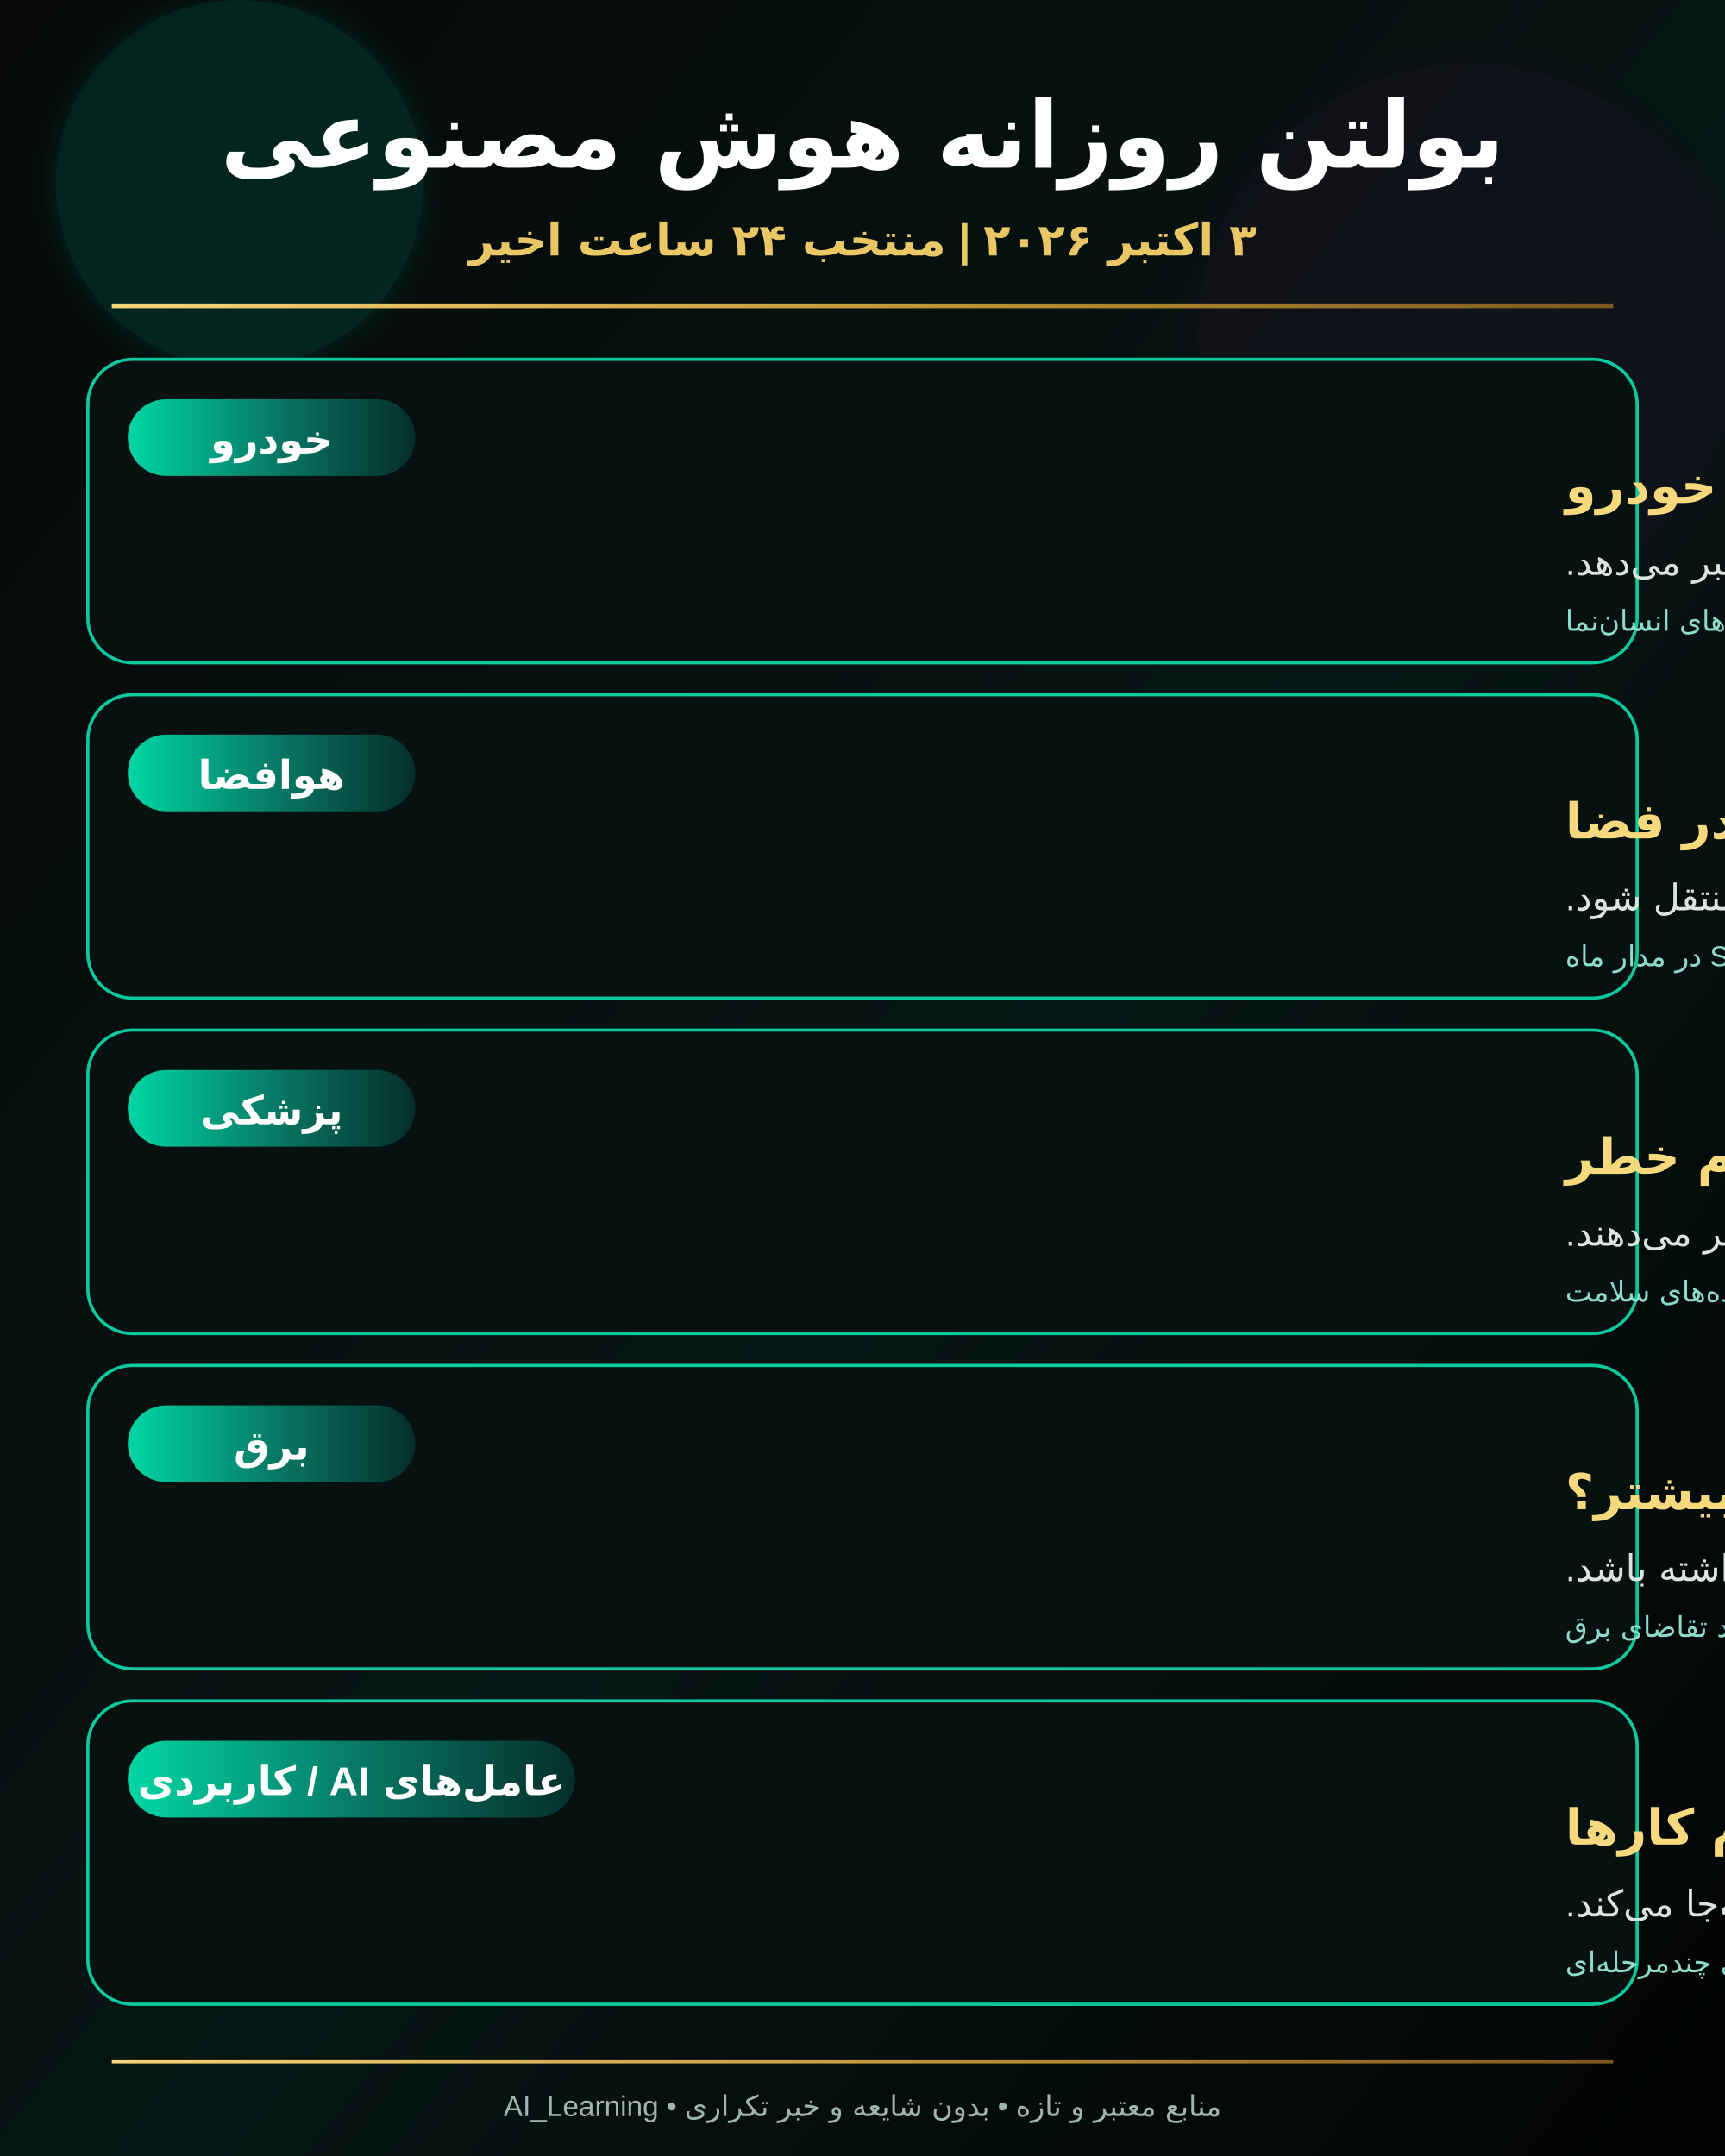
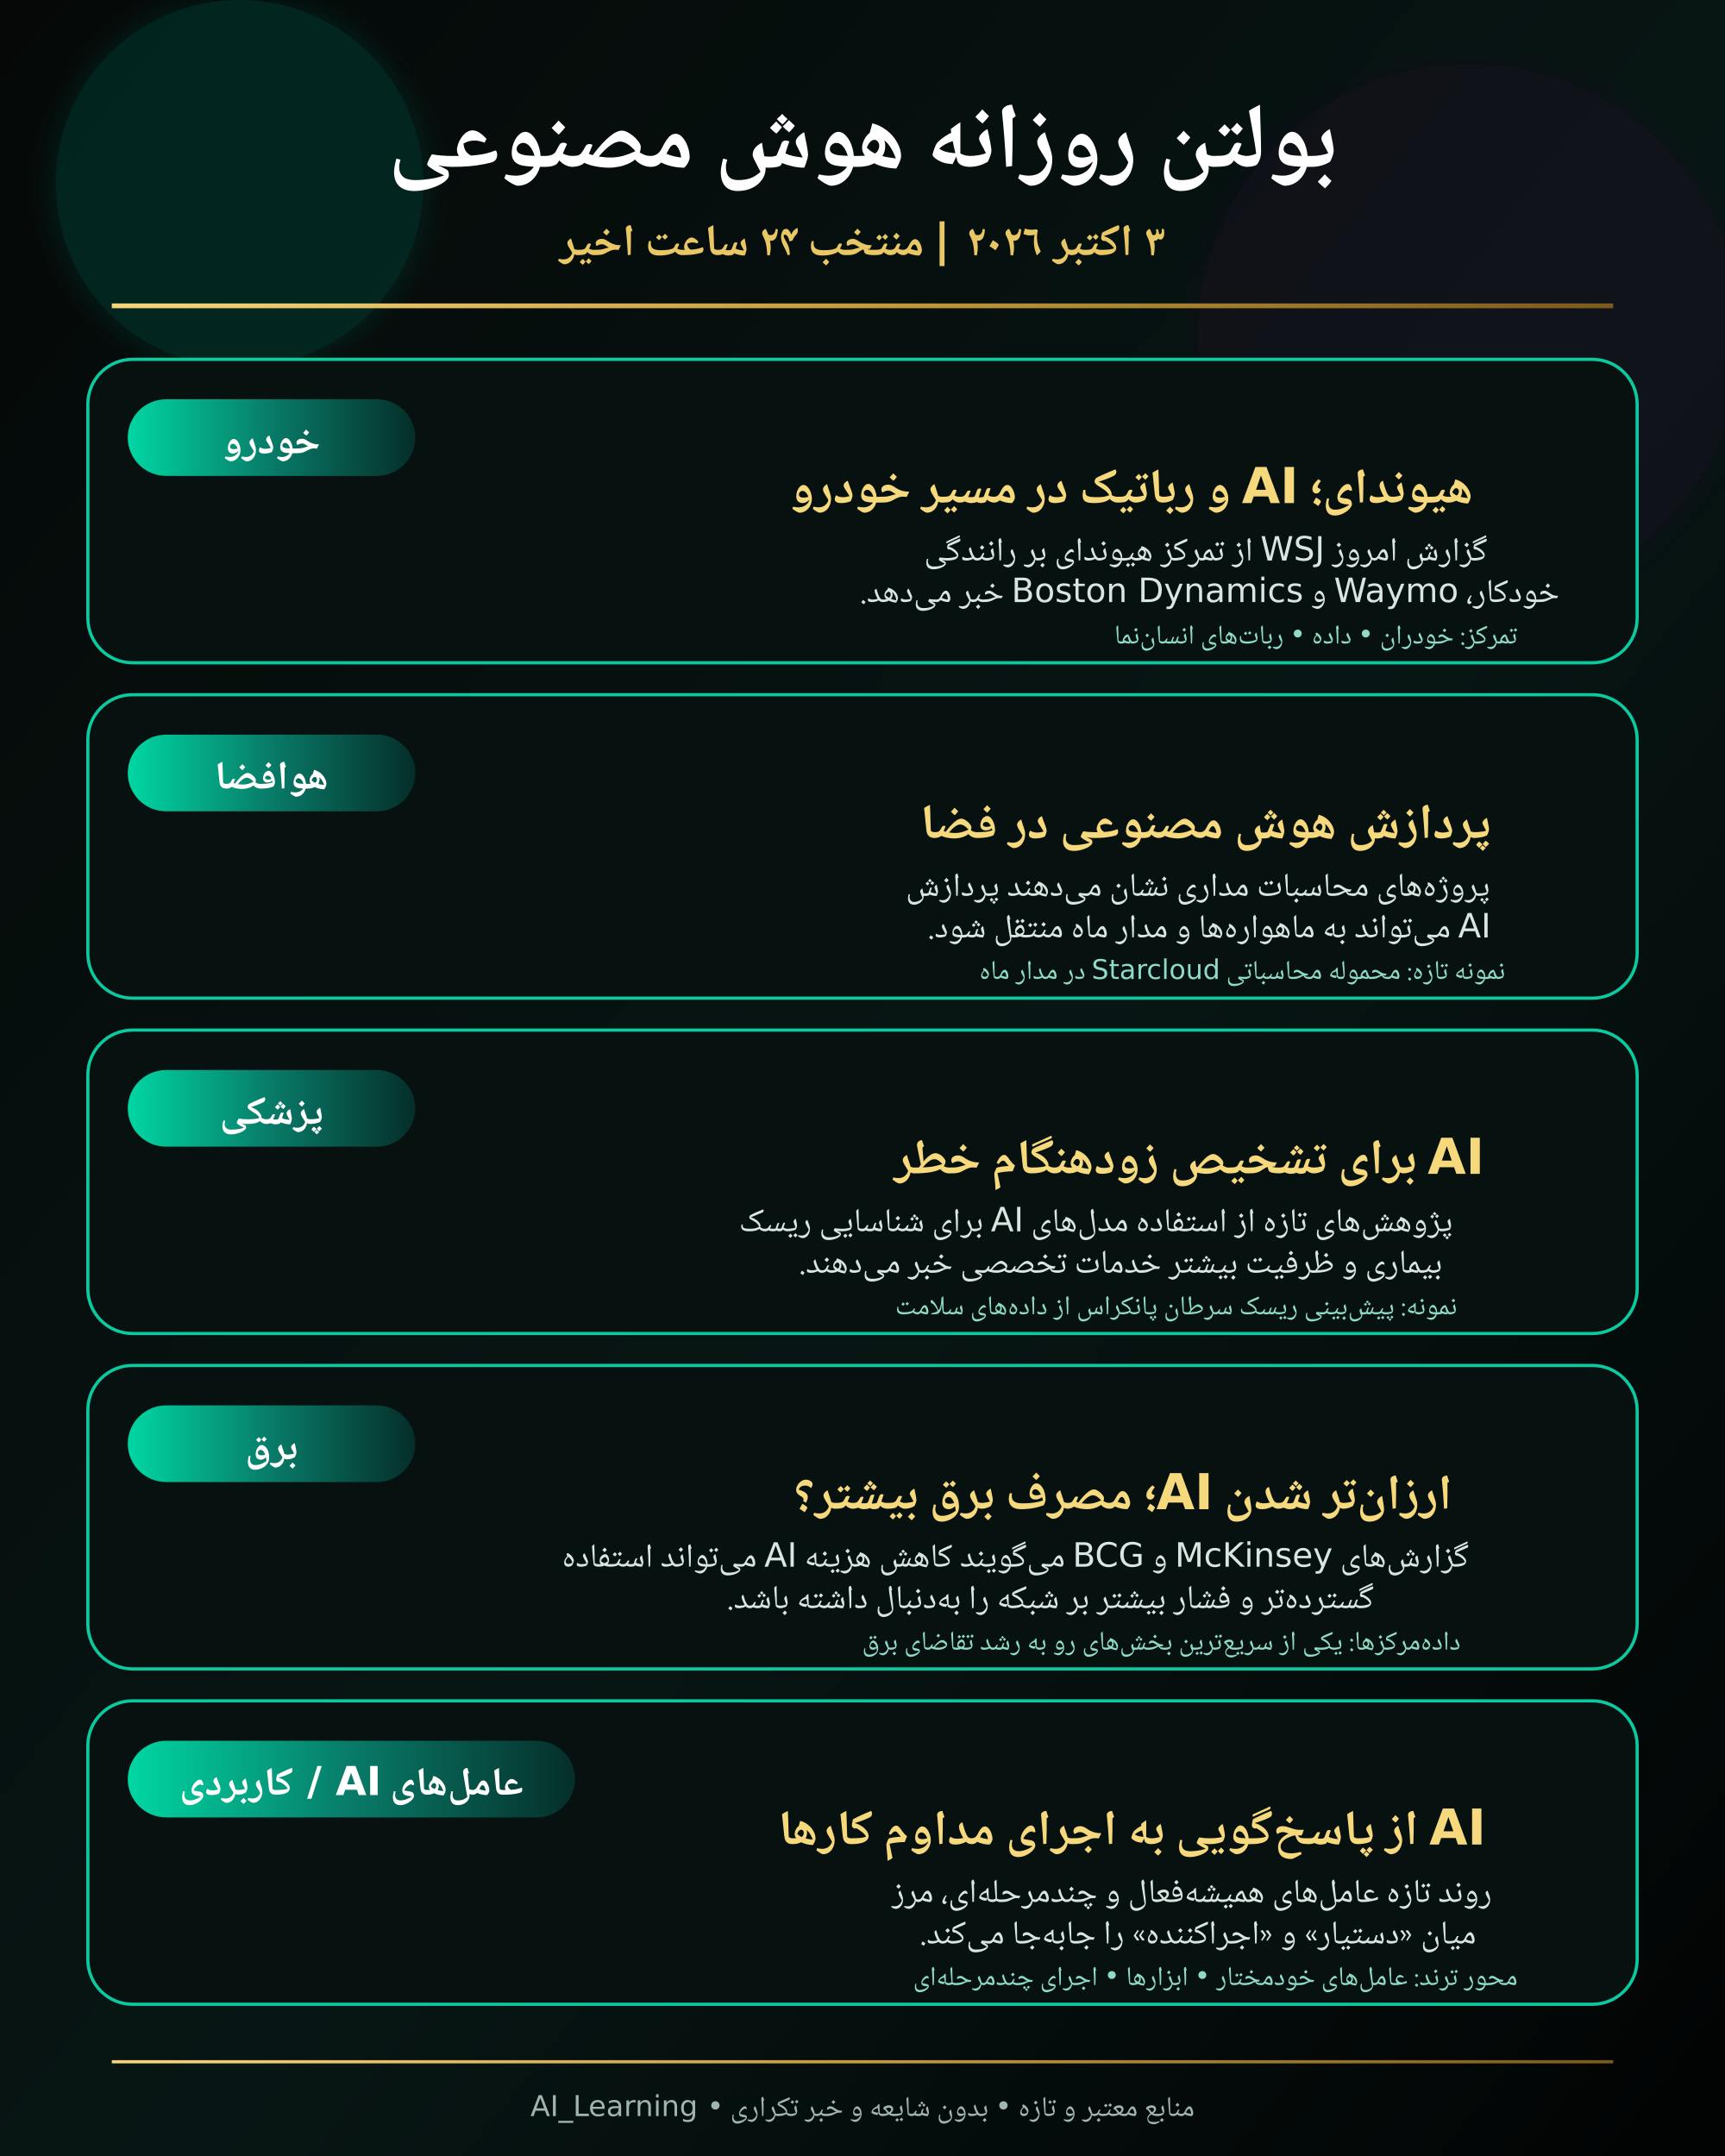
<svg xmlns="http://www.w3.org/2000/svg" width="1080" height="1350" viewBox="0 0 1080 1350">
  <defs>
    <linearGradient id="bg" x1="0" y1="0" x2="1" y2="1">
      <stop offset="0" stop-color="#050807" />
      <stop offset=".55" stop-color="#071614" />
      <stop offset="1" stop-color="#020303" />
    </linearGradient>
    <linearGradient id="green" x1="0" y1="0" x2="1" y2="0">
      <stop stop-color="#00d6a3" />
      <stop offset=".5" stop-color="#087b68" />
      <stop offset="1" stop-color="#052e29" />
    </linearGradient>
    <linearGradient id="gold" x1="0" y1="0" x2="1" y2="0">
      <stop stop-color="#f7d47a" />
      <stop offset=".5" stop-color="#c69b3c" />
      <stop offset="1" stop-color="#7c5a1d" />
    </linearGradient>
    <filter id="glow">
      <feGaussianBlur stdDeviation="10" result="b" />
      <feMerge>
        <feMergeNode in="b" />
        <feMergeNode in="SourceGraphic" />
      </feMerge>
    </filter>
  </defs>
  <rect width="1080" height="1350" fill="url(#bg)" />
  <circle cx="150" cy="115" r="115" fill="#063a32" opacity=".55" filter="url(#glow)" />
  <circle cx="920" cy="210" r="170" fill="#260f2c" opacity=".28" filter="url(#glow)" />
-   <text x="540" y="105" text-anchor="middle" fill="#fff" font-family="Tahoma,Arial,sans-serif" font-size="58" font-weight="700" direction="rtl">بولتن روزانه هوش مصنوعی</text>
-   <text x="540" y="160" text-anchor="middle" fill="#e9c765" font-family="Tahoma,Arial,sans-serif" font-size="28" font-weight="700" direction="rtl">۳ اکتبر ۲۰۲۶  |  منتخب ۲۴ ساعت اخیر</text>
+   <text x="540" y="105" text-anchor="middle" fill="#fff" font-family="Vazirmatn, 'Noto Naskh Arabic', 'Noto Sans Arabic', Tahoma, DejaVu Sans, sans-serif" font-size="58" font-weight="700" direction="rtl">بولتن روزانه هوش مصنوعی</text>
+   <text x="540" y="160" text-anchor="middle" fill="#e9c765" font-family="Vazirmatn, 'Noto Naskh Arabic', 'Noto Sans Arabic', Tahoma, DejaVu Sans, sans-serif" font-size="28" font-weight="700" direction="rtl">۳ اکتبر ۲۰۲۶  |  منتخب ۲۴ ساعت اخیر</text>
  <rect x="70" y="190" width="940" height="3" fill="url(#gold)" />
-   <g font-family="Tahoma,Arial,sans-serif" direction="rtl">
+   <g font-family="Vazirmatn, 'Noto Naskh Arabic', 'Noto Sans Arabic', Tahoma, DejaVu Sans, sans-serif" direction="rtl">
    <rect x="55" y="225" width="970" height="190" rx="28" fill="#07110f" stroke="#0ccaa0" stroke-width="2" />
    <rect x="80" y="250" width="180" height="48" rx="24" fill="url(#green)" />
    <text x="170" y="284" text-anchor="middle" fill="#fff" font-size="25" font-weight="700">خودرو</text>
-     <text x="980" y="315" text-anchor="end" fill="#f6d87d" font-size="31" font-weight="700">هیوندای؛ AI و رباتیک در مسیر خودرو</text>
-     <text x="980" y="360" text-anchor="end" fill="#d8e5e1" font-size="23">گزارش امروز WSJ از تمرکز هیوندای بر رانندگی خودکار، Waymo و Boston Dynamics خبر می‌دهد.</text>
-     <text x="980" y="395" text-anchor="end" fill="#8edbc9" font-size="18">تمرکز: خودران • داده • ربات‌های انسان‌نما</text>
+     <text x="708.4" y="315" text-anchor="middle" fill="#f6d87d" font-size="31" font-weight="700">هیوندای؛ AI و رباتیک در مسیر خودرو</text>
+     <text x="754.9" y="351" text-anchor="middle" fill="#d8e5e1" font-size="21">گزارش امروز WSJ از تمرکز هیوندای بر رانندگی</text>
+     <text x="757.3" y="377" text-anchor="middle" fill="#d8e5e1" font-size="21">خودکار، Waymo و Boston Dynamics خبر می‌دهد.</text>
+     <text x="823.8" y="403" text-anchor="middle" fill="#8edbc9" font-size="17">تمرکز: خودران • داده • ربات‌های انسان‌نما</text>
    <rect x="55" y="435" width="970" height="190" rx="28" fill="#07110f" stroke="#0ccaa0" stroke-width="2" />
    <rect x="80" y="460" width="180" height="48" rx="24" fill="url(#green)" />
    <text x="170" y="494" text-anchor="middle" fill="#fff" font-size="25" font-weight="700">هوافضا</text>
-     <text x="980" y="525" text-anchor="end" fill="#f6d87d" font-size="31" font-weight="700">پردازش هوش مصنوعی در فضا</text>
-     <text x="980" y="570" text-anchor="end" fill="#d8e5e1" font-size="23">پروژه‌های محاسبات مداری نشان می‌دهند پردازش AI می‌تواند به ماهواره‌ها و مدار ماه منتقل شود.</text>
-     <text x="980" y="605" text-anchor="end" fill="#8edbc9" font-size="18">نمونه تازه: محموله محاسباتی Starcloud در مدار ماه</text>
+     <text x="754.8" y="525" text-anchor="middle" fill="#f6d87d" font-size="31" font-weight="700">پردازش هوش مصنوعی در فضا</text>
+     <text x="750.0" y="561" text-anchor="middle" fill="#d8e5e1" font-size="21">پروژه‌های محاسبات مداری نشان می‌دهند پردازش</text>
+     <text x="757.1" y="587" text-anchor="middle" fill="#d8e5e1" font-size="21">AI می‌تواند به ماهواره‌ها و مدار ماه منتقل شود.</text>
+     <text x="777.8" y="613" text-anchor="middle" fill="#8edbc9" font-size="17">نمونه تازه: محموله محاسباتی Starcloud در مدار ماه</text>
    <rect x="55" y="645" width="970" height="190" rx="28" fill="#07110f" stroke="#0ccaa0" stroke-width="2" />
    <rect x="80" y="670" width="180" height="48" rx="24" fill="url(#green)" />
    <text x="170" y="704" text-anchor="middle" fill="#fff" font-size="25" font-weight="700">پزشکی</text>
-     <text x="980" y="735" text-anchor="end" fill="#f6d87d" font-size="31" font-weight="700">AI برای تشخیص زودهنگام خطر</text>
-     <text x="980" y="780" text-anchor="end" fill="#d8e5e1" font-size="23">پژوهش‌های تازه از استفاده مدل‌های AI برای شناسایی ریسک بیماری و ظرفیت بیشتر خدمات تخصصی خبر می‌دهند.</text>
-     <text x="980" y="815" text-anchor="end" fill="#8edbc9" font-size="18">نمونه: پیش‌بینی ریسک سرطان پانکراس از داده‌های سلامت</text>
+     <text x="744.6" y="735" text-anchor="middle" fill="#f6d87d" font-size="31" font-weight="700">AI برای تشخیص زودهنگام خطر</text>
+     <text x="686.1" y="771" text-anchor="middle" fill="#d8e5e1" font-size="21">پژوهش‌های تازه از استفاده مدل‌های AI برای شناسایی ریسک</text>
+     <text x="701.6" y="797" text-anchor="middle" fill="#d8e5e1" font-size="21">بیماری و ظرفیت بیشتر خدمات تخصصی خبر می‌دهند.</text>
+     <text x="736.4" y="823" text-anchor="middle" fill="#8edbc9" font-size="17">نمونه: پیش‌بینی ریسک سرطان پانکراس از داده‌های سلامت</text>
    <rect x="55" y="855" width="970" height="190" rx="28" fill="#07110f" stroke="#0ccaa0" stroke-width="2" />
    <rect x="80" y="880" width="180" height="48" rx="24" fill="url(#green)" />
    <text x="170" y="914" text-anchor="middle" fill="#fff" font-size="25" font-weight="700">برق</text>
-     <text x="980" y="945" text-anchor="end" fill="#f6d87d" font-size="31" font-weight="700">ارزان‌تر شدن AI؛ مصرف برق بیشتر؟</text>
-     <text x="980" y="990" text-anchor="end" fill="#d8e5e1" font-size="23">گزارش‌های McKinsey و BCG می‌گویند کاهش هزینه AI می‌تواند استفاده گسترده‌تر و فشار بیشتر بر شبکه را به‌دنبال داشته باشد.</text>
-     <text x="980" y="1025" text-anchor="end" fill="#8edbc9" font-size="18">داده‌مرکزها: یکی از سریع‌ترین بخش‌های رو به رشد تقاضای برق</text>
+     <text x="703.1" y="945" text-anchor="middle" fill="#f6d87d" font-size="31" font-weight="700">ارزان‌تر شدن AI؛ مصرف برق بیشتر؟</text>
+     <text x="635.7" y="981" text-anchor="middle" fill="#d8e5e1" font-size="21">گزارش‌های McKinsey و BCG می‌گویند کاهش هزینه AI می‌تواند استفاده</text>
+     <text x="657.6" y="1007" text-anchor="middle" fill="#d8e5e1" font-size="21">گسترده‌تر و فشار بیشتر بر شبکه را به‌دنبال داشته باشد.</text>
+     <text x="727.1" y="1033" text-anchor="middle" fill="#8edbc9" font-size="17">داده‌مرکزها: یکی از سریع‌ترین بخش‌های رو به رشد تقاضای برق</text>
    <rect x="55" y="1065" width="970" height="190" rx="28" fill="#07110f" stroke="#0ccaa0" stroke-width="2" />
    <rect x="80" y="1090" width="280" height="48" rx="24" fill="url(#green)" />
    <text x="220" y="1124" text-anchor="middle" fill="#fff" font-size="25" font-weight="700">عامل‌های AI / کاربردی</text>
-     <text x="980" y="1155" text-anchor="end" fill="#f6d87d" font-size="31" font-weight="700">AI از پاسخ‌گویی به اجرای مداوم کارها</text>
-     <text x="980" y="1200" text-anchor="end" fill="#d8e5e1" font-size="23">روند تازه عامل‌های همیشه‌فعال و چندمرحله‌ای، مرز میان «دستیار» و «اجراکننده» را جابه‌جا می‌کند.</text>
-     <text x="980" y="1235" text-anchor="end" fill="#8edbc9" font-size="18">محور ترند: عامل‌های خودمختار • ابزارها • اجرای چندمرحله‌ای</text>
+     <text x="708.8" y="1155" text-anchor="middle" fill="#f6d87d" font-size="31" font-weight="700">AI از پاسخ‌گویی به اجرای مداوم کارها</text>
+     <text x="746.2" y="1191" text-anchor="middle" fill="#d8e5e1" font-size="21">روند تازه عامل‌های همیشه‌فعال و چندمرحله‌ای، مرز</text>
+     <text x="750.0" y="1217" text-anchor="middle" fill="#d8e5e1" font-size="21">میان «دستیار» و «اجراکننده» را جابه‌جا می‌کند.</text>
+     <text x="760.9" y="1243" text-anchor="middle" fill="#8edbc9" font-size="17">محور ترند: عامل‌های خودمختار • ابزارها • اجرای چندمرحله‌ای</text>
  </g>
  <rect x="70" y="1290" width="940" height="2" fill="url(#gold)" />
-   <text x="540" y="1325" text-anchor="middle" fill="#9fb5ae" font-family="Tahoma,Arial,sans-serif" font-size="18" direction="rtl">منابع معتبر و تازه • بدون شایعه و خبر تکراری • AI_Learning</text>
+   <text x="540" y="1325" text-anchor="middle" fill="#9fb5ae" font-family="Vazirmatn, 'Noto Naskh Arabic', 'Noto Sans Arabic', Tahoma, DejaVu Sans, sans-serif" font-size="18" direction="rtl">منابع معتبر و تازه • بدون شایعه و خبر تکراری • AI_Learning</text>
</svg>
